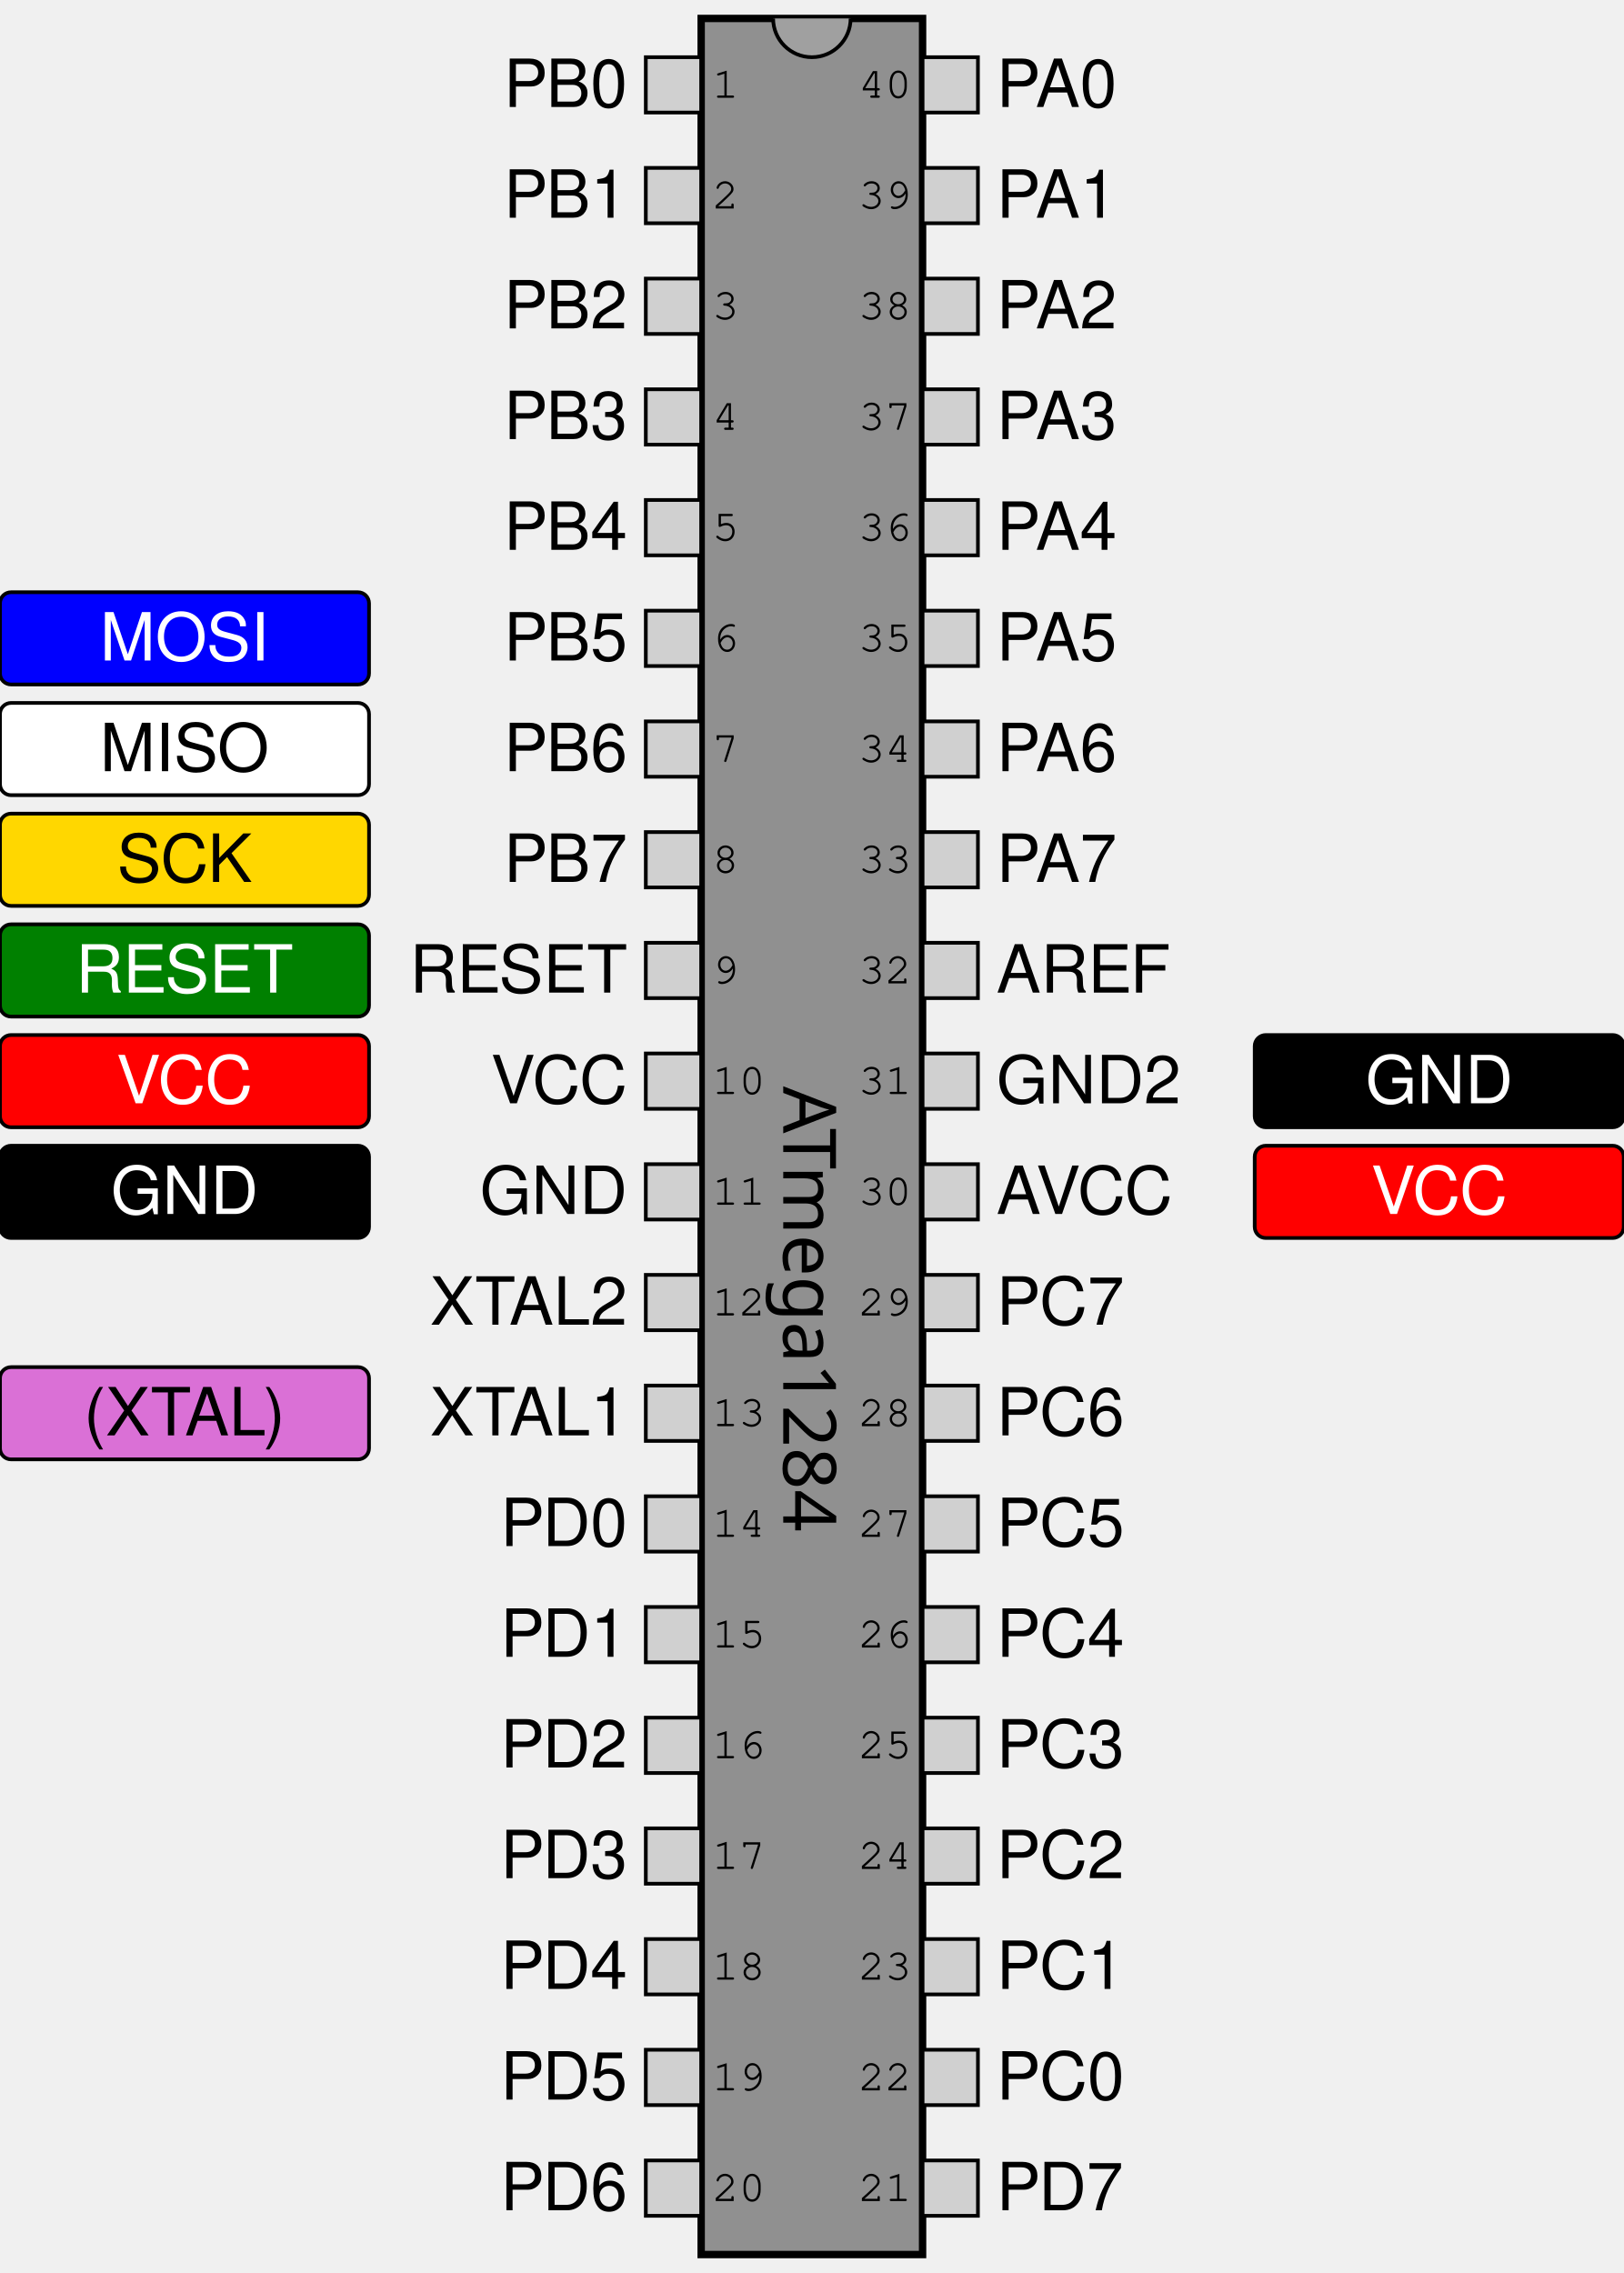
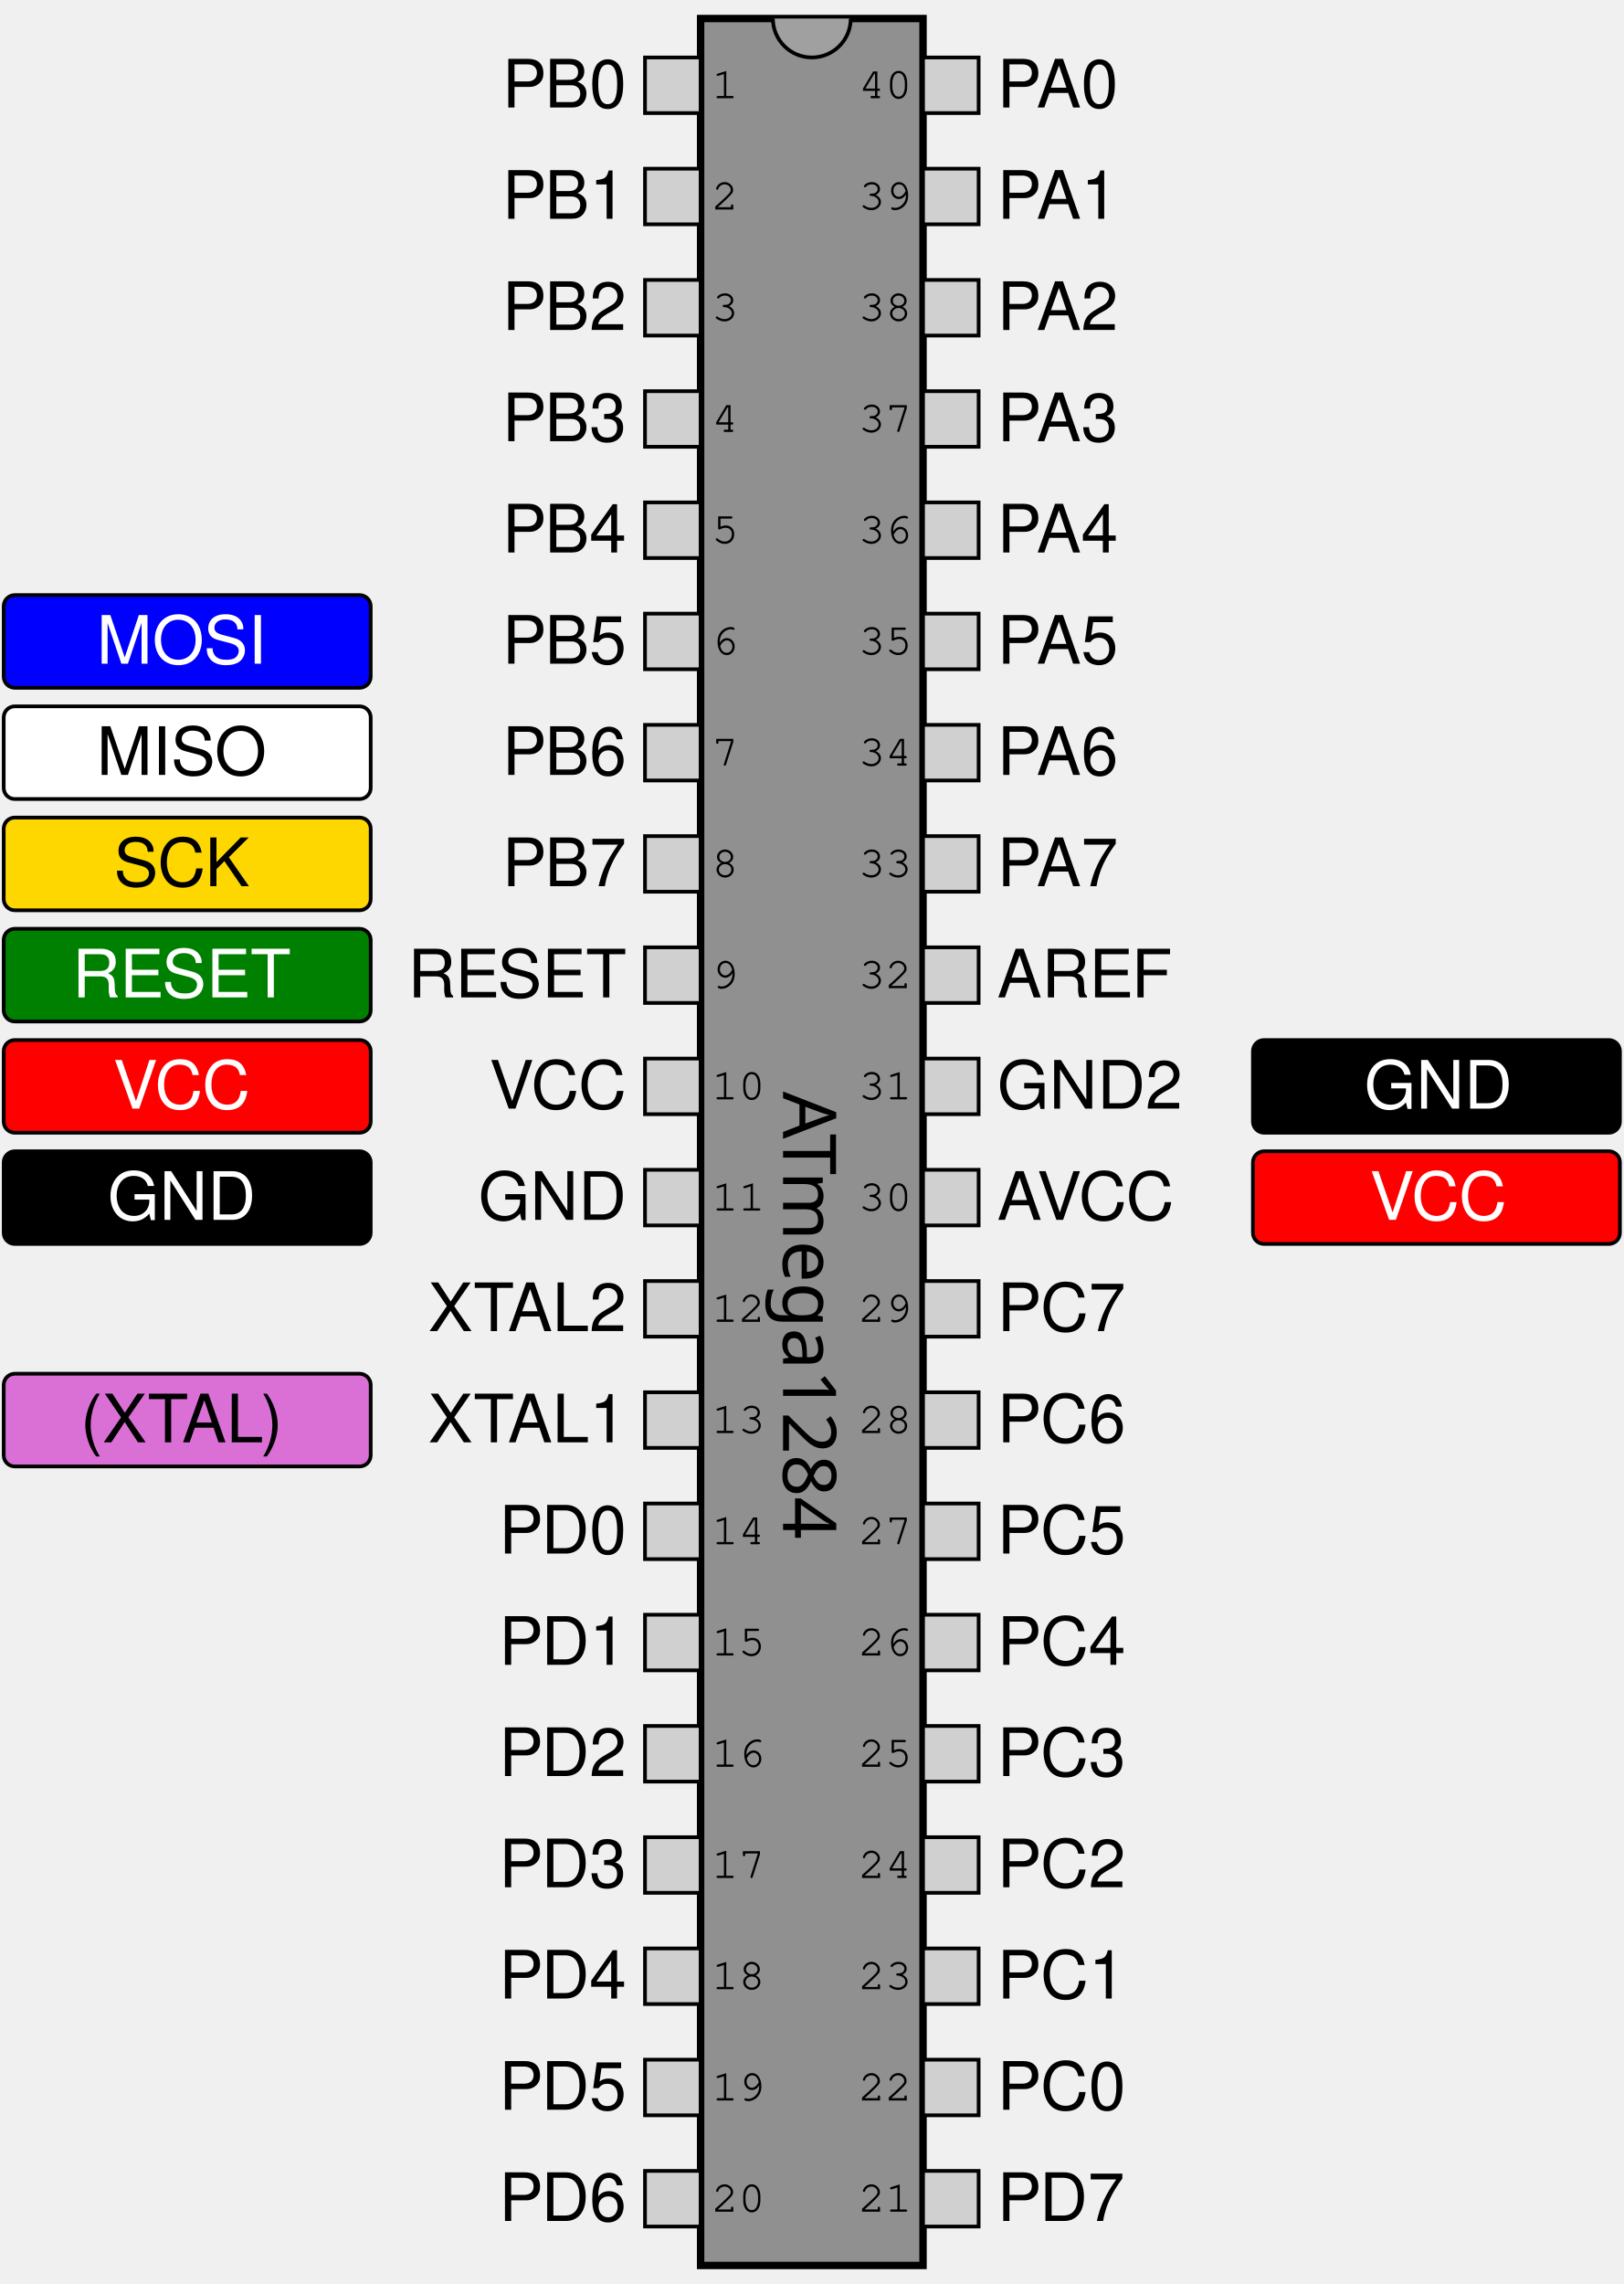
- <svg xmlns="http://www.w3.org/2000/svg" version="1.1" viewBox="0 0 440.0 616.0">
+ <svg xmlns="http://www.w3.org/2000/svg" version="1.1" viewBox="0 0 438.0 616.0">
  <defs>
    <style type="text/css">
     .ic       { fill:#909090; stroke:#000000; stroke-width:2.0 }
     .notch    { fill:#a0a0a0; stroke:#000000; stroke-width:1.0 }
     .pin      { fill:#d0d0d0; stroke:#000000; stroke-width:1.0 }
     .pinno    { font-family:"Courier"; font-size:12px }
     .label    { font-family:"Helvetica"; font-size:18px }
     .function { font-family:"Helvetica"; font-size:18px; text-anchor:middle }
     .title    { font-family:"Helvetica-Bold"; font-size:20px; text-anchor:middle; writing-mode:tb; alignment-baseline:central }
     .funbox   { stroke:black }
     
  </style>
  </defs>
-   <rect class="ic" x="190.0" y="5" width="60.0" height="606.0" />
-   <path class="notch" d="M209.5,5 a10.5,10.5 0 0,0 21,0" />
-   <text class="title" x="220.0" y="308.0">
+   <rect class="ic" x="189.0" y="5" width="60.0" height="606.0" />
+   <path class="notch" d="M208.5,5 a10.5,10.5 0 0,0 21,0" />
+   <text class="title" x="219.0" y="308.0">
    ATmega1284
  </text>
-   <rect class="pin" x="175.0" y="15.5" width="15.0" height="15.0" />
-   <text class="label" x="170.0" y="29.0" text-anchor="end">
+   <rect class="pin" x="174.0" y="15.5" width="15.0" height="15.0" />
+   <text class="label" x="169.0" y="29.0" text-anchor="end">
    PB0
  </text>
-   <text class="pinno" x="193.0" y="26.5">
+   <text class="pinno" x="192.0" y="26.5">
    1
  </text>
-   <rect class="pin" x="175.0" y="45.5" width="15.0" height="15.0" />
-   <text class="label" x="170.0" y="59.0" text-anchor="end">
+   <rect class="pin" x="174.0" y="45.5" width="15.0" height="15.0" />
+   <text class="label" x="169.0" y="59.0" text-anchor="end">
    PB1
  </text>
-   <text class="pinno" x="193.0" y="56.5">
+   <text class="pinno" x="192.0" y="56.5">
    2
  </text>
-   <rect class="pin" x="175.0" y="75.5" width="15.0" height="15.0" />
-   <text class="label" x="170.0" y="89.0" text-anchor="end">
+   <rect class="pin" x="174.0" y="75.5" width="15.0" height="15.0" />
+   <text class="label" x="169.0" y="89.0" text-anchor="end">
    PB2
  </text>
-   <text class="pinno" x="193.0" y="86.5">
+   <text class="pinno" x="192.0" y="86.5">
    3
  </text>
-   <rect class="pin" x="175.0" y="105.5" width="15.0" height="15.0" />
-   <text class="label" x="170.0" y="119.0" text-anchor="end">
+   <rect class="pin" x="174.0" y="105.5" width="15.0" height="15.0" />
+   <text class="label" x="169.0" y="119.0" text-anchor="end">
    PB3
  </text>
-   <text class="pinno" x="193.0" y="116.5">
+   <text class="pinno" x="192.0" y="116.5">
    4
  </text>
-   <rect class="pin" x="175.0" y="135.5" width="15.0" height="15.0" />
-   <text class="label" x="170.0" y="149.0" text-anchor="end">
+   <rect class="pin" x="174.0" y="135.5" width="15.0" height="15.0" />
+   <text class="label" x="169.0" y="149.0" text-anchor="end">
    PB4
  </text>
-   <text class="pinno" x="193.0" y="146.5">
+   <text class="pinno" x="192.0" y="146.5">
    5
  </text>
-   <rect class="pin" x="175.0" y="165.5" width="15.0" height="15.0" />
-   <text class="label" x="170.0" y="179.0" text-anchor="end">
+   <rect class="pin" x="174.0" y="165.5" width="15.0" height="15.0" />
+   <text class="label" x="169.0" y="179.0" text-anchor="end">
    PB5
  </text>
-   <text class="pinno" x="193.0" y="176.5">
+   <text class="pinno" x="192.0" y="176.5">
    6
  </text>
-   <rect class="funbox" x="0" y="160.5" width="100" height="25.0" rx="3" style="fill:blue" />
-   <text class="function" x="50" y="179.0" style="fill:white">
+   <rect class="funbox" x="1" y="160.5" width="99" height="25.0" rx="3" style="fill:blue" />
+   <text class="function" x="49" y="179.0" style="fill:white">
    MOSI
  </text>
-   <rect class="pin" x="175.0" y="195.5" width="15.0" height="15.0" />
-   <text class="label" x="170.0" y="209.0" text-anchor="end">
+   <rect class="pin" x="174.0" y="195.5" width="15.0" height="15.0" />
+   <text class="label" x="169.0" y="209.0" text-anchor="end">
    PB6
  </text>
-   <text class="pinno" x="193.0" y="206.5">
+   <text class="pinno" x="192.0" y="206.5">
    7
  </text>
-   <rect class="funbox" x="0" y="190.5" width="100" height="25.0" rx="3" style="fill:white" />
-   <text class="function" x="50" y="209.0" style="fill:black">
+   <rect class="funbox" x="1" y="190.5" width="99" height="25.0" rx="3" style="fill:white" />
+   <text class="function" x="49" y="209.0" style="fill:black">
    MISO
  </text>
-   <rect class="pin" x="175.0" y="225.5" width="15.0" height="15.0" />
-   <text class="label" x="170.0" y="239.0" text-anchor="end">
+   <rect class="pin" x="174.0" y="225.5" width="15.0" height="15.0" />
+   <text class="label" x="169.0" y="239.0" text-anchor="end">
    PB7
  </text>
-   <text class="pinno" x="193.0" y="236.5">
+   <text class="pinno" x="192.0" y="236.5">
    8
  </text>
-   <rect class="funbox" x="0" y="220.5" width="100" height="25.0" rx="3" style="fill:gold" />
-   <text class="function" x="50" y="239.0" style="fill:black">
+   <rect class="funbox" x="1" y="220.5" width="99" height="25.0" rx="3" style="fill:gold" />
+   <text class="function" x="49" y="239.0" style="fill:black">
    SCK
  </text>
-   <rect class="pin" x="175.0" y="255.5" width="15.0" height="15.0" />
-   <text class="label" x="170.0" y="269.0" text-anchor="end">
+   <rect class="pin" x="174.0" y="255.5" width="15.0" height="15.0" />
+   <text class="label" x="169.0" y="269.0" text-anchor="end">
    RESET
  </text>
-   <text class="pinno" x="193.0" y="266.5">
+   <text class="pinno" x="192.0" y="266.5">
    9
  </text>
-   <rect class="funbox" x="0" y="250.5" width="100" height="25.0" rx="3" style="fill:green" />
-   <text class="function" x="50" y="269.0" style="fill:white">
+   <rect class="funbox" x="1" y="250.5" width="99" height="25.0" rx="3" style="fill:green" />
+   <text class="function" x="49" y="269.0" style="fill:white">
    RESET
  </text>
-   <rect class="pin" x="175.0" y="285.5" width="15.0" height="15.0" />
-   <text class="label" x="170.0" y="299.0" text-anchor="end">
+   <rect class="pin" x="174.0" y="285.5" width="15.0" height="15.0" />
+   <text class="label" x="169.0" y="299.0" text-anchor="end">
    VCC
  </text>
-   <text class="pinno" x="193.0" y="296.5">
+   <text class="pinno" x="192.0" y="296.5">
    10
  </text>
-   <rect class="funbox" x="0" y="280.5" width="100" height="25.0" rx="3" style="fill:red" />
-   <text class="function" x="50" y="299.0" style="fill:white">
+   <rect class="funbox" x="1" y="280.5" width="99" height="25.0" rx="3" style="fill:red" />
+   <text class="function" x="49" y="299.0" style="fill:white">
    VCC
  </text>
-   <rect class="pin" x="175.0" y="315.5" width="15.0" height="15.0" />
-   <text class="label" x="170.0" y="329.0" text-anchor="end">
+   <rect class="pin" x="174.0" y="315.5" width="15.0" height="15.0" />
+   <text class="label" x="169.0" y="329.0" text-anchor="end">
    GND
  </text>
-   <text class="pinno" x="193.0" y="326.5">
+   <text class="pinno" x="192.0" y="326.5">
    11
  </text>
-   <rect class="funbox" x="0" y="310.5" width="100" height="25.0" rx="3" style="fill:black" />
-   <text class="function" x="50" y="329.0" style="fill:white">
+   <rect class="funbox" x="1" y="310.5" width="99" height="25.0" rx="3" style="fill:black" />
+   <text class="function" x="49" y="329.0" style="fill:white">
    GND
  </text>
-   <rect class="pin" x="175.0" y="345.5" width="15.0" height="15.0" />
-   <text class="label" x="170.0" y="359.0" text-anchor="end">
+   <rect class="pin" x="174.0" y="345.5" width="15.0" height="15.0" />
+   <text class="label" x="169.0" y="359.0" text-anchor="end">
    XTAL2
  </text>
-   <text class="pinno" x="193.0" y="356.5">
+   <text class="pinno" x="192.0" y="356.5">
    12
  </text>
-   <rect class="pin" x="175.0" y="375.5" width="15.0" height="15.0" />
-   <text class="label" x="170.0" y="389.0" text-anchor="end">
+   <rect class="pin" x="174.0" y="375.5" width="15.0" height="15.0" />
+   <text class="label" x="169.0" y="389.0" text-anchor="end">
    XTAL1
  </text>
-   <text class="pinno" x="193.0" y="386.5">
+   <text class="pinno" x="192.0" y="386.5">
    13
  </text>
-   <rect class="funbox" x="0" y="370.5" width="100" height="25.0" rx="3" style="fill:orchid" />
-   <text class="function" x="50" y="389.0" style="fill:black">
+   <rect class="funbox" x="1" y="370.5" width="99" height="25.0" rx="3" style="fill:orchid" />
+   <text class="function" x="49" y="389.0" style="fill:black">
    (XTAL)
  </text>
-   <rect class="pin" x="175.0" y="405.5" width="15.0" height="15.0" />
-   <text class="label" x="170.0" y="419.0" text-anchor="end">
+   <rect class="pin" x="174.0" y="405.5" width="15.0" height="15.0" />
+   <text class="label" x="169.0" y="419.0" text-anchor="end">
    PD0
  </text>
-   <text class="pinno" x="193.0" y="416.5">
+   <text class="pinno" x="192.0" y="416.5">
    14
  </text>
-   <rect class="pin" x="175.0" y="435.5" width="15.0" height="15.0" />
-   <text class="label" x="170.0" y="449.0" text-anchor="end">
+   <rect class="pin" x="174.0" y="435.5" width="15.0" height="15.0" />
+   <text class="label" x="169.0" y="449.0" text-anchor="end">
    PD1
  </text>
-   <text class="pinno" x="193.0" y="446.5">
+   <text class="pinno" x="192.0" y="446.5">
    15
  </text>
-   <rect class="pin" x="175.0" y="465.5" width="15.0" height="15.0" />
-   <text class="label" x="170.0" y="479.0" text-anchor="end">
+   <rect class="pin" x="174.0" y="465.5" width="15.0" height="15.0" />
+   <text class="label" x="169.0" y="479.0" text-anchor="end">
    PD2
  </text>
-   <text class="pinno" x="193.0" y="476.5">
+   <text class="pinno" x="192.0" y="476.5">
    16
  </text>
-   <rect class="pin" x="175.0" y="495.5" width="15.0" height="15.0" />
-   <text class="label" x="170.0" y="509.0" text-anchor="end">
+   <rect class="pin" x="174.0" y="495.5" width="15.0" height="15.0" />
+   <text class="label" x="169.0" y="509.0" text-anchor="end">
    PD3
  </text>
-   <text class="pinno" x="193.0" y="506.5">
+   <text class="pinno" x="192.0" y="506.5">
    17
  </text>
-   <rect class="pin" x="175.0" y="525.5" width="15.0" height="15.0" />
-   <text class="label" x="170.0" y="539.0" text-anchor="end">
+   <rect class="pin" x="174.0" y="525.5" width="15.0" height="15.0" />
+   <text class="label" x="169.0" y="539.0" text-anchor="end">
    PD4
  </text>
-   <text class="pinno" x="193.0" y="536.5">
+   <text class="pinno" x="192.0" y="536.5">
    18
  </text>
-   <rect class="pin" x="175.0" y="555.5" width="15.0" height="15.0" />
-   <text class="label" x="170.0" y="569.0" text-anchor="end">
+   <rect class="pin" x="174.0" y="555.5" width="15.0" height="15.0" />
+   <text class="label" x="169.0" y="569.0" text-anchor="end">
    PD5
  </text>
-   <text class="pinno" x="193.0" y="566.5">
+   <text class="pinno" x="192.0" y="566.5">
    19
  </text>
-   <rect class="pin" x="175.0" y="585.5" width="15.0" height="15.0" />
-   <text class="label" x="170.0" y="599.0" text-anchor="end">
+   <rect class="pin" x="174.0" y="585.5" width="15.0" height="15.0" />
+   <text class="label" x="169.0" y="599.0" text-anchor="end">
    PD6
  </text>
-   <text class="pinno" x="193.0" y="596.5">
+   <text class="pinno" x="192.0" y="596.5">
    20
  </text>
-   <rect class="pin" x="250.0" y="585.5" width="15.0" height="15.0" />
-   <text class="pinno" x="247.0" y="596.5" text-anchor="end">
+   <rect class="pin" x="249.0" y="585.5" width="15.0" height="15.0" />
+   <text class="pinno" x="246.0" y="596.5" text-anchor="end">
    21
  </text>
-   <text class="label" x="270.0" y="599.0">
+   <text class="label" x="269.0" y="599.0">
    PD7
  </text>
-   <rect class="pin" x="250.0" y="555.5" width="15.0" height="15.0" />
-   <text class="pinno" x="247.0" y="566.5" text-anchor="end">
+   <rect class="pin" x="249.0" y="555.5" width="15.0" height="15.0" />
+   <text class="pinno" x="246.0" y="566.5" text-anchor="end">
    22
  </text>
-   <text class="label" x="270.0" y="569.0">
+   <text class="label" x="269.0" y="569.0">
    PC0
  </text>
-   <rect class="pin" x="250.0" y="525.5" width="15.0" height="15.0" />
-   <text class="pinno" x="247.0" y="536.5" text-anchor="end">
+   <rect class="pin" x="249.0" y="525.5" width="15.0" height="15.0" />
+   <text class="pinno" x="246.0" y="536.5" text-anchor="end">
    23
  </text>
-   <text class="label" x="270.0" y="539.0">
+   <text class="label" x="269.0" y="539.0">
    PC1
  </text>
-   <rect class="pin" x="250.0" y="495.5" width="15.0" height="15.0" />
-   <text class="pinno" x="247.0" y="506.5" text-anchor="end">
+   <rect class="pin" x="249.0" y="495.5" width="15.0" height="15.0" />
+   <text class="pinno" x="246.0" y="506.5" text-anchor="end">
    24
  </text>
-   <text class="label" x="270.0" y="509.0">
+   <text class="label" x="269.0" y="509.0">
    PC2
  </text>
-   <rect class="pin" x="250.0" y="465.5" width="15.0" height="15.0" />
-   <text class="pinno" x="247.0" y="476.5" text-anchor="end">
+   <rect class="pin" x="249.0" y="465.5" width="15.0" height="15.0" />
+   <text class="pinno" x="246.0" y="476.5" text-anchor="end">
    25
  </text>
-   <text class="label" x="270.0" y="479.0">
+   <text class="label" x="269.0" y="479.0">
    PC3
  </text>
-   <rect class="pin" x="250.0" y="435.5" width="15.0" height="15.0" />
-   <text class="pinno" x="247.0" y="446.5" text-anchor="end">
+   <rect class="pin" x="249.0" y="435.5" width="15.0" height="15.0" />
+   <text class="pinno" x="246.0" y="446.5" text-anchor="end">
    26
  </text>
-   <text class="label" x="270.0" y="449.0">
+   <text class="label" x="269.0" y="449.0">
    PC4
  </text>
-   <rect class="pin" x="250.0" y="405.5" width="15.0" height="15.0" />
-   <text class="pinno" x="247.0" y="416.5" text-anchor="end">
+   <rect class="pin" x="249.0" y="405.5" width="15.0" height="15.0" />
+   <text class="pinno" x="246.0" y="416.5" text-anchor="end">
    27
  </text>
-   <text class="label" x="270.0" y="419.0">
+   <text class="label" x="269.0" y="419.0">
    PC5
  </text>
-   <rect class="pin" x="250.0" y="375.5" width="15.0" height="15.0" />
-   <text class="pinno" x="247.0" y="386.5" text-anchor="end">
+   <rect class="pin" x="249.0" y="375.5" width="15.0" height="15.0" />
+   <text class="pinno" x="246.0" y="386.5" text-anchor="end">
    28
  </text>
-   <text class="label" x="270.0" y="389.0">
+   <text class="label" x="269.0" y="389.0">
    PC6
  </text>
-   <rect class="pin" x="250.0" y="345.5" width="15.0" height="15.0" />
-   <text class="pinno" x="247.0" y="356.5" text-anchor="end">
+   <rect class="pin" x="249.0" y="345.5" width="15.0" height="15.0" />
+   <text class="pinno" x="246.0" y="356.5" text-anchor="end">
    29
  </text>
-   <text class="label" x="270.0" y="359.0">
+   <text class="label" x="269.0" y="359.0">
    PC7
  </text>
-   <rect class="pin" x="250.0" y="315.5" width="15.0" height="15.0" />
-   <text class="pinno" x="247.0" y="326.5" text-anchor="end">
+   <rect class="pin" x="249.0" y="315.5" width="15.0" height="15.0" />
+   <text class="pinno" x="246.0" y="326.5" text-anchor="end">
    30
  </text>
-   <text class="label" x="270.0" y="329.0">
+   <text class="label" x="269.0" y="329.0">
    AVCC
  </text>
-   <rect class="funbox" x="340.0" y="310.5" width="100" height="25.0" rx="3" style="fill:red" />
-   <text class="function" x="390.0" y="329.0" style="fill:white">
+   <rect class="funbox" x="338.0" y="310.5" width="99" height="25.0" rx="3" style="fill:red" />
+   <text class="function" x="388.0" y="329.0" style="fill:white">
    VCC
  </text>
-   <rect class="pin" x="250.0" y="285.5" width="15.0" height="15.0" />
-   <text class="pinno" x="247.0" y="296.5" text-anchor="end">
+   <rect class="pin" x="249.0" y="285.5" width="15.0" height="15.0" />
+   <text class="pinno" x="246.0" y="296.5" text-anchor="end">
    31
  </text>
-   <text class="label" x="270.0" y="299.0">
+   <text class="label" x="269.0" y="299.0">
    GND2
  </text>
-   <rect class="funbox" x="340.0" y="280.5" width="100" height="25.0" rx="3" style="fill:black" />
-   <text class="function" x="390.0" y="299.0" style="fill:white">
+   <rect class="funbox" x="338.0" y="280.5" width="99" height="25.0" rx="3" style="fill:black" />
+   <text class="function" x="388.0" y="299.0" style="fill:white">
    GND
  </text>
-   <rect class="pin" x="250.0" y="255.5" width="15.0" height="15.0" />
-   <text class="pinno" x="247.0" y="266.5" text-anchor="end">
+   <rect class="pin" x="249.0" y="255.5" width="15.0" height="15.0" />
+   <text class="pinno" x="246.0" y="266.5" text-anchor="end">
    32
  </text>
-   <text class="label" x="270.0" y="269.0">
+   <text class="label" x="269.0" y="269.0">
    AREF
  </text>
-   <rect class="pin" x="250.0" y="225.5" width="15.0" height="15.0" />
-   <text class="pinno" x="247.0" y="236.5" text-anchor="end">
+   <rect class="pin" x="249.0" y="225.5" width="15.0" height="15.0" />
+   <text class="pinno" x="246.0" y="236.5" text-anchor="end">
    33
  </text>
-   <text class="label" x="270.0" y="239.0">
+   <text class="label" x="269.0" y="239.0">
    PA7
  </text>
-   <rect class="pin" x="250.0" y="195.5" width="15.0" height="15.0" />
-   <text class="pinno" x="247.0" y="206.5" text-anchor="end">
+   <rect class="pin" x="249.0" y="195.5" width="15.0" height="15.0" />
+   <text class="pinno" x="246.0" y="206.5" text-anchor="end">
    34
  </text>
-   <text class="label" x="270.0" y="209.0">
+   <text class="label" x="269.0" y="209.0">
    PA6
  </text>
-   <rect class="pin" x="250.0" y="165.5" width="15.0" height="15.0" />
-   <text class="pinno" x="247.0" y="176.5" text-anchor="end">
+   <rect class="pin" x="249.0" y="165.5" width="15.0" height="15.0" />
+   <text class="pinno" x="246.0" y="176.5" text-anchor="end">
    35
  </text>
-   <text class="label" x="270.0" y="179.0">
+   <text class="label" x="269.0" y="179.0">
    PA5
  </text>
-   <rect class="pin" x="250.0" y="135.5" width="15.0" height="15.0" />
-   <text class="pinno" x="247.0" y="146.5" text-anchor="end">
+   <rect class="pin" x="249.0" y="135.5" width="15.0" height="15.0" />
+   <text class="pinno" x="246.0" y="146.5" text-anchor="end">
    36
  </text>
-   <text class="label" x="270.0" y="149.0">
+   <text class="label" x="269.0" y="149.0">
    PA4
  </text>
-   <rect class="pin" x="250.0" y="105.5" width="15.0" height="15.0" />
-   <text class="pinno" x="247.0" y="116.5" text-anchor="end">
+   <rect class="pin" x="249.0" y="105.5" width="15.0" height="15.0" />
+   <text class="pinno" x="246.0" y="116.5" text-anchor="end">
    37
  </text>
-   <text class="label" x="270.0" y="119.0">
+   <text class="label" x="269.0" y="119.0">
    PA3
  </text>
-   <rect class="pin" x="250.0" y="75.5" width="15.0" height="15.0" />
-   <text class="pinno" x="247.0" y="86.5" text-anchor="end">
+   <rect class="pin" x="249.0" y="75.5" width="15.0" height="15.0" />
+   <text class="pinno" x="246.0" y="86.5" text-anchor="end">
    38
  </text>
-   <text class="label" x="270.0" y="89.0">
+   <text class="label" x="269.0" y="89.0">
    PA2
  </text>
-   <rect class="pin" x="250.0" y="45.5" width="15.0" height="15.0" />
-   <text class="pinno" x="247.0" y="56.5" text-anchor="end">
+   <rect class="pin" x="249.0" y="45.5" width="15.0" height="15.0" />
+   <text class="pinno" x="246.0" y="56.5" text-anchor="end">
    39
  </text>
-   <text class="label" x="270.0" y="59.0">
+   <text class="label" x="269.0" y="59.0">
    PA1
  </text>
-   <rect class="pin" x="250.0" y="15.5" width="15.0" height="15.0" />
-   <text class="pinno" x="247.0" y="26.5" text-anchor="end">
+   <rect class="pin" x="249.0" y="15.5" width="15.0" height="15.0" />
+   <text class="pinno" x="246.0" y="26.5" text-anchor="end">
    40
  </text>
-   <text class="label" x="270.0" y="29.0">
+   <text class="label" x="269.0" y="29.0">
    PA0
  </text>
</svg>
